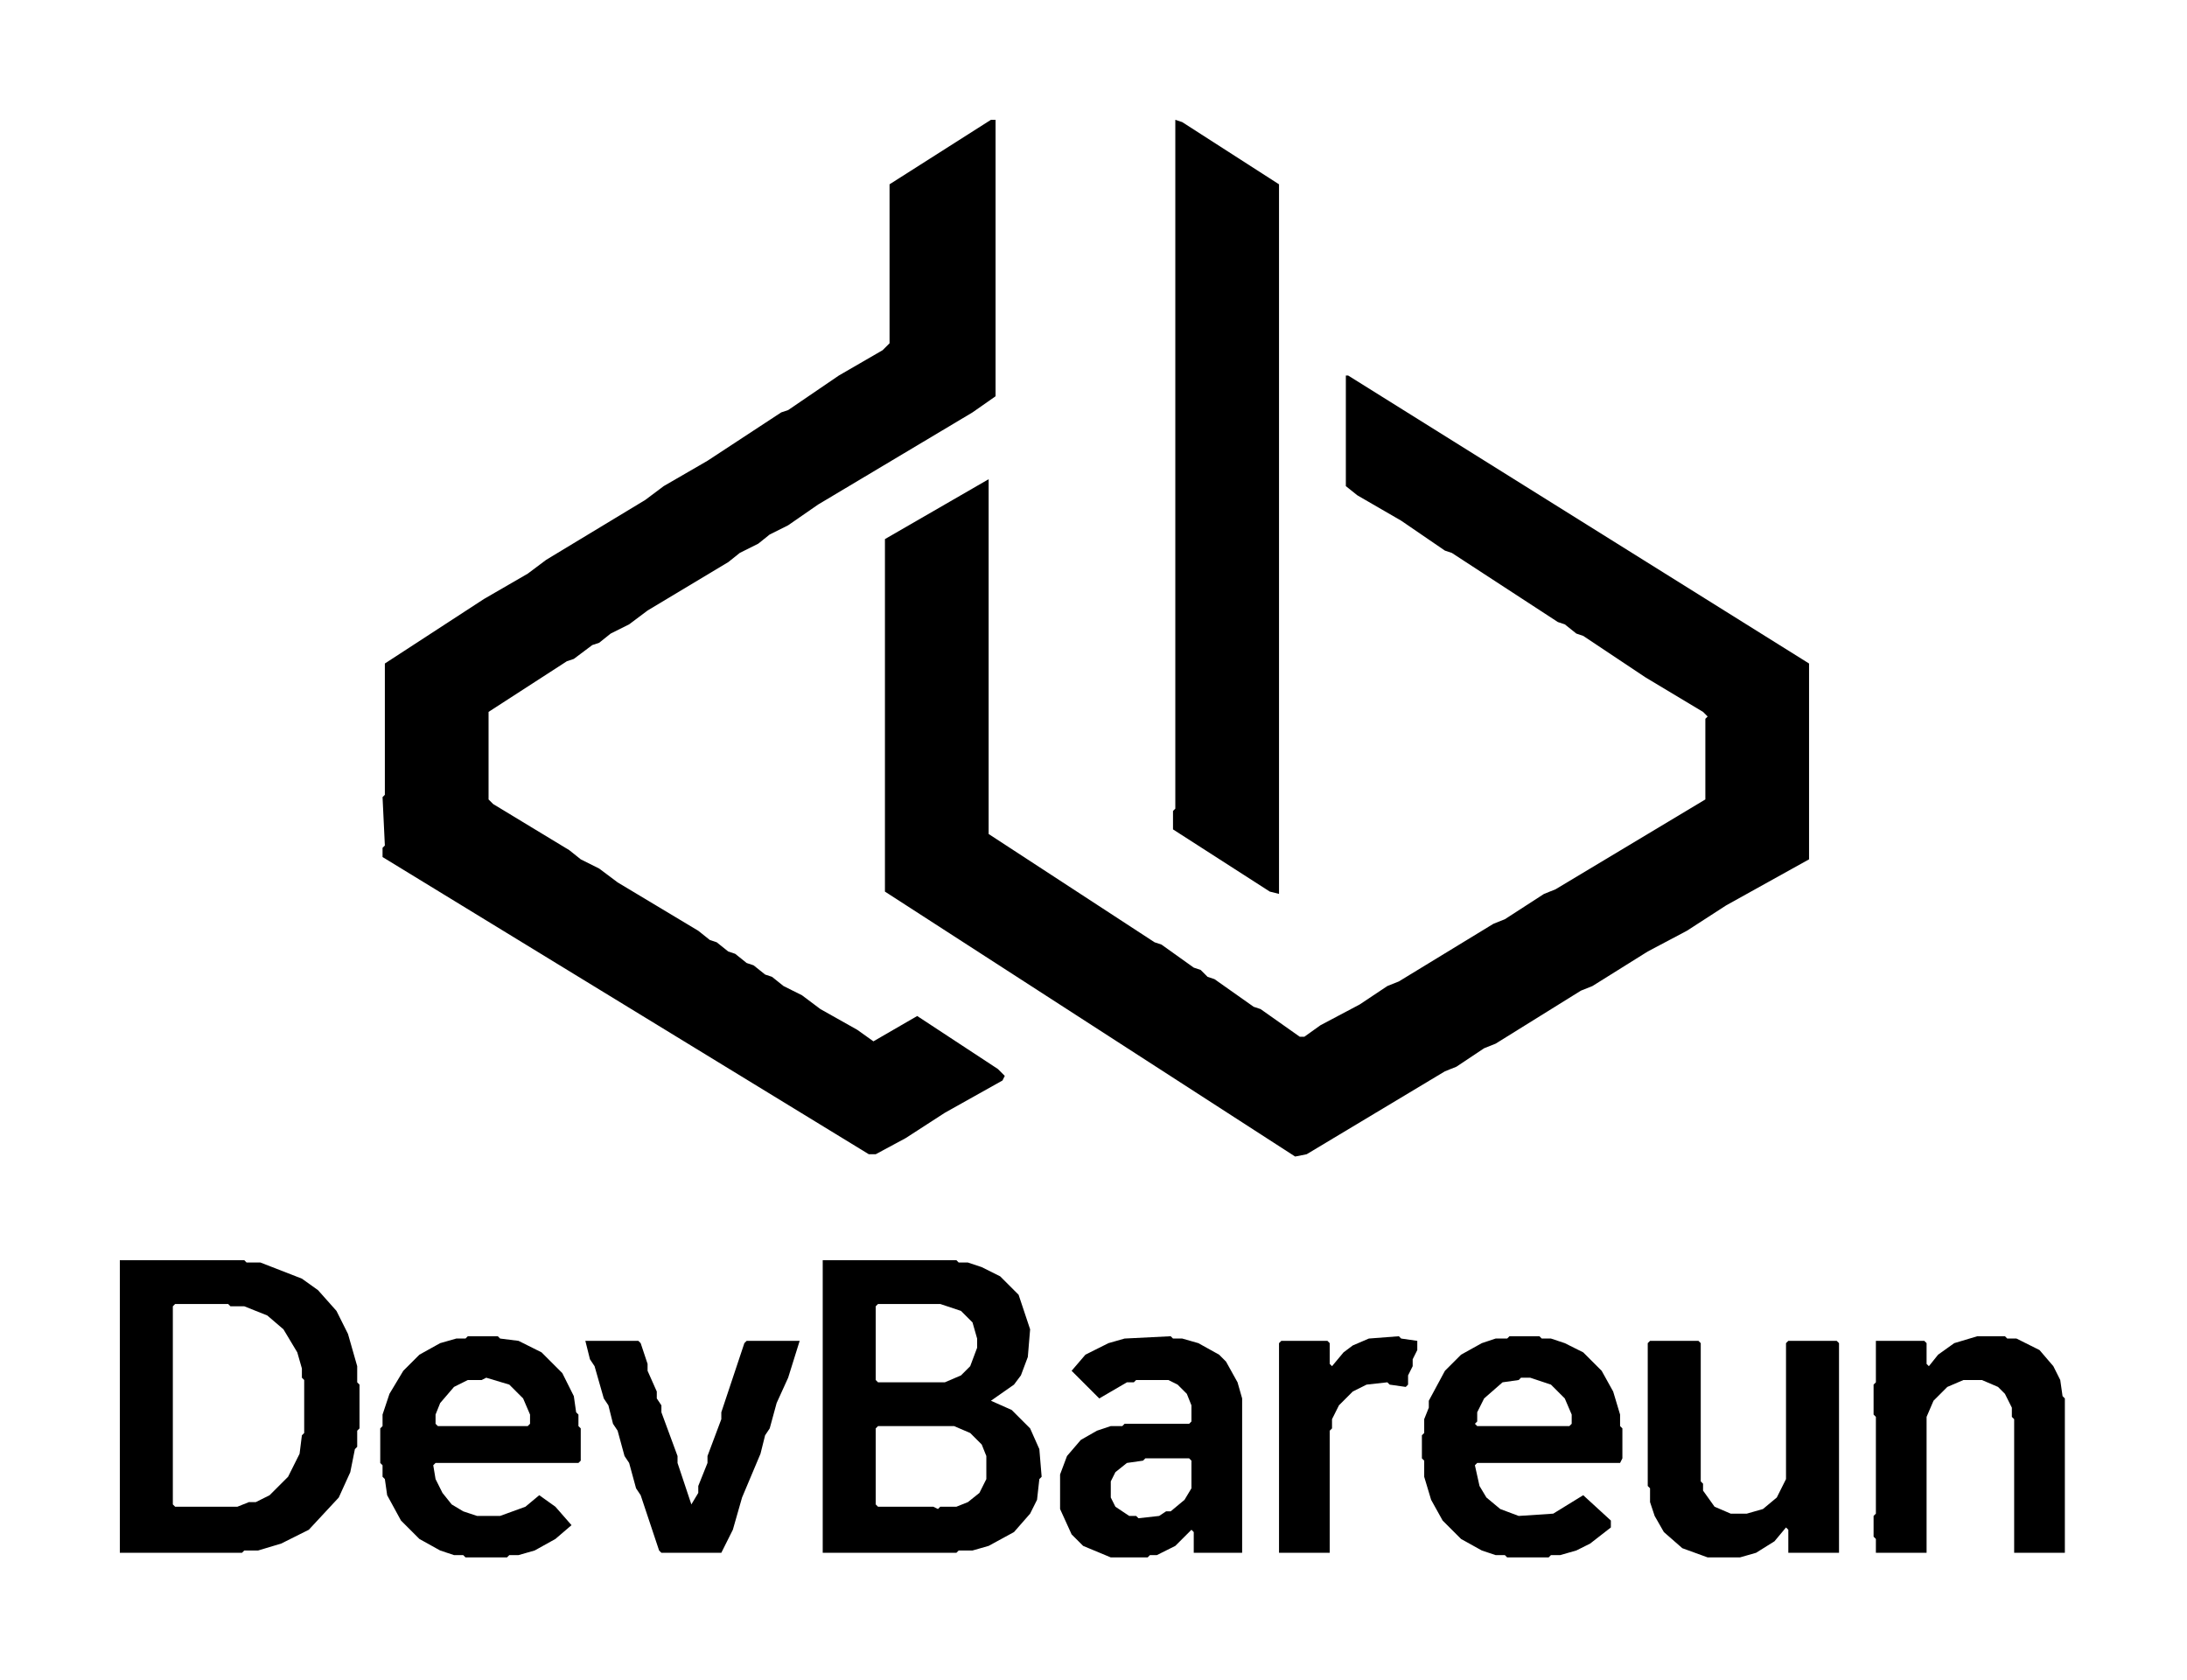
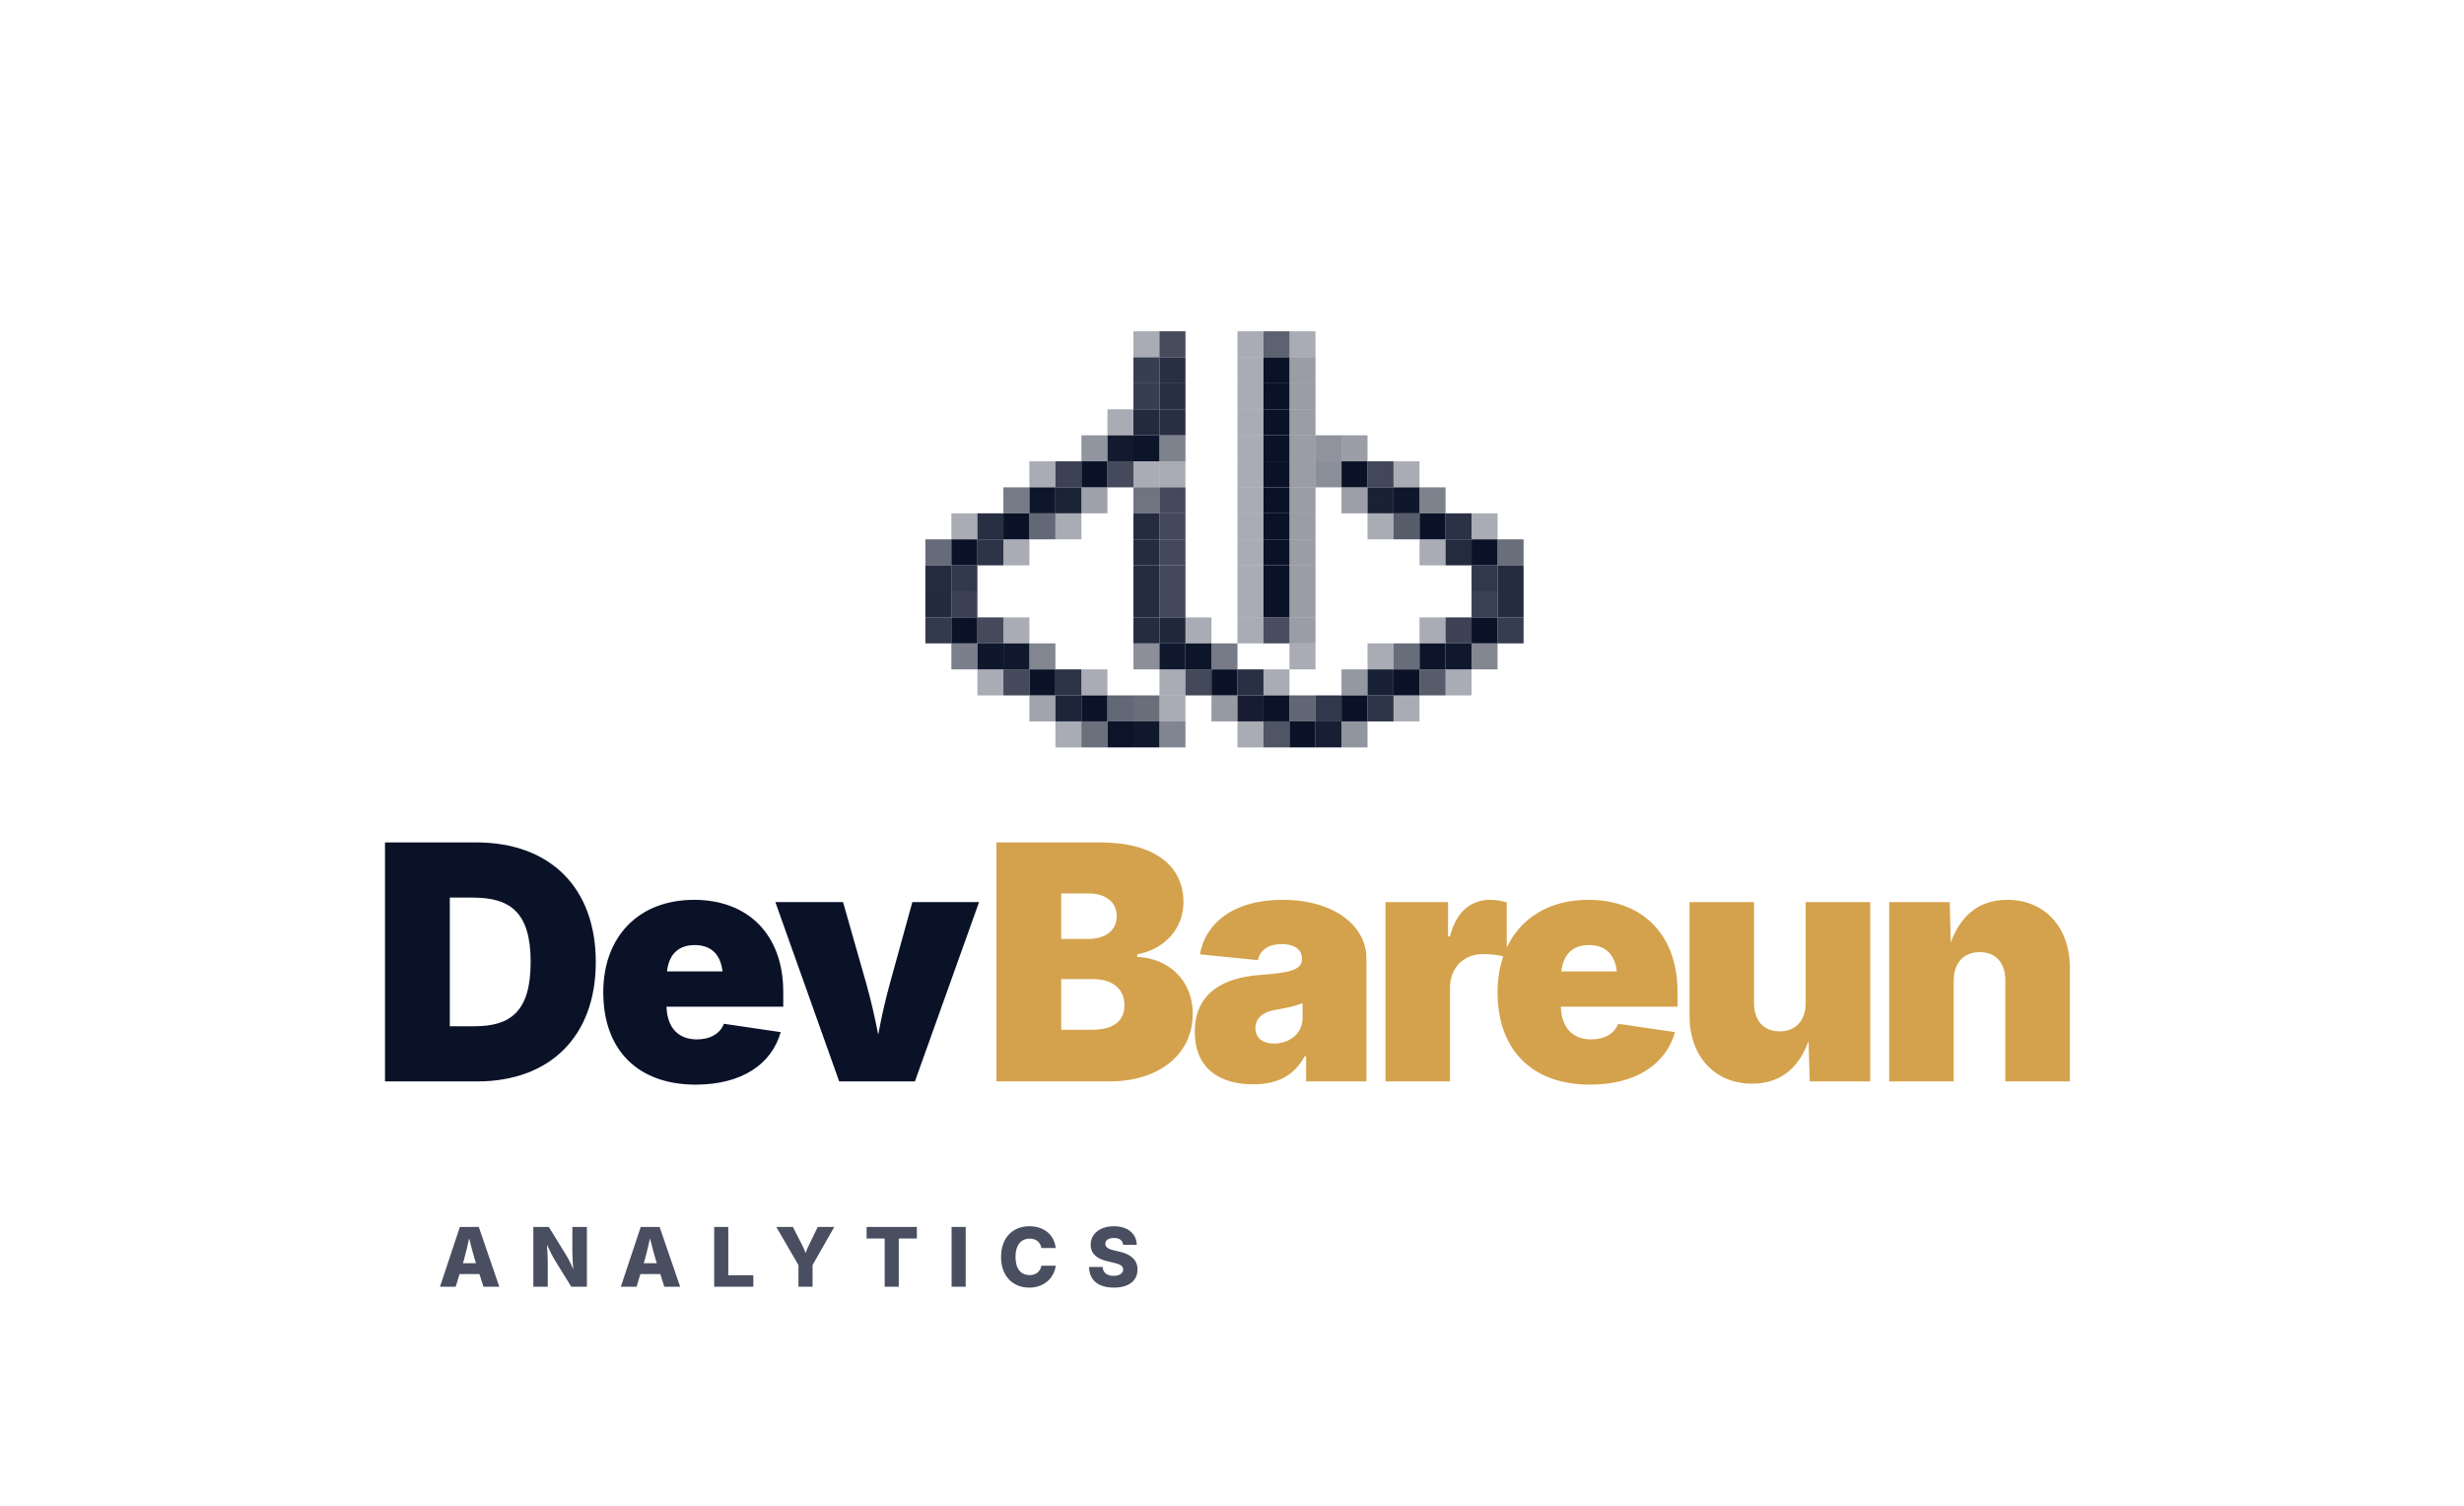
- <svg xmlns="http://www.w3.org/2000/svg" width="949" height="729" viewBox="0 0 949 729" role="img" aria-labelledby="title">
-   <g transform="translate(52 52)">
-     <path d="M 664.0 530.0 L 663.0 531.0 L 663.0 593.0 L 664.0 594.0 L 664.0 600.0 L 666.0 606.0 L 670.0 613.0 L 678.0 620.0 L 689.0 624.0 L 703.0 624.0 L 710.0 622.0 L 718.0 617.0 L 723.0 611.0 L 724.0 612.0 L 724.0 622.0 L 746.0 622.0 L 746.0 531.0 L 745.0 530.0 L 724.0 530.0 L 723.0 531.0 L 723.0 590.0 L 719.0 598.0 L 713.0 603.0 L 706.0 605.0 L 699.0 605.0 L 692.0 602.0 L 687.0 595.0 L 687.0 592.0 L 686.0 591.0 L 686.0 531.0 L 685.0 530.0 Z M 202.0 530.0 L 204.0 538.0 L 206.0 541.0 L 210.0 555.0 L 212.0 558.0 L 214.0 566.0 L 216.0 569.0 L 219.0 580.0 L 221.0 583.0 L 224.0 594.0 L 226.0 597.0 L 234.0 621.0 L 235.0 622.0 L 261.0 622.0 L 266.0 612.0 L 270.0 598.0 L 278.0 579.0 L 280.0 571.0 L 282.0 568.0 L 285.0 557.0 L 290.0 546.0 L 295.0 530.0 L 272.0 530.0 L 271.0 531.0 L 261.0 561.0 L 261.0 564.0 L 255.0 580.0 L 255.0 583.0 L 251.0 593.0 L 251.0 596.0 L 248.0 601.0 L 242.0 583.0 L 242.0 580.0 L 235.0 561.0 L 235.0 558.0 L 233.0 555.0 L 233.0 552.0 L 229.0 543.0 L 229.0 540.0 L 226.0 531.0 L 225.0 530.0 Z M 833.0 534.0 L 823.0 529.0 L 819.0 529.0 L 818.0 528.0 L 806.0 528.0 L 796.0 531.0 L 789.0 536.0 L 785.0 541.0 L 784.0 540.0 L 784.0 531.0 L 783.0 530.0 L 762.0 530.0 L 762.0 548.0 L 761.0 549.0 L 761.0 562.0 L 762.0 563.0 L 762.0 605.0 L 761.0 606.0 L 761.0 615.0 L 762.0 616.0 L 762.0 622.0 L 784.0 622.0 L 784.0 563.0 L 787.0 556.0 L 793.0 550.0 L 800.0 547.0 L 808.0 547.0 L 815.0 550.0 L 818.0 553.0 L 821.0 559.0 L 821.0 563.0 L 822.0 564.0 L 822.0 622.0 L 844.0 622.0 L 844.0 555.0 L 843.0 554.0 L 842.0 547.0 L 839.0 541.0 Z M 591.0 531.0 L 582.0 536.0 L 575.0 543.0 L 568.0 556.0 L 568.0 559.0 L 566.0 564.0 L 566.0 570.0 L 565.0 571.0 L 565.0 581.0 L 566.0 582.0 L 566.0 589.0 L 569.0 599.0 L 574.0 608.0 L 582.0 616.0 L 591.0 621.0 L 597.0 623.0 L 601.0 623.0 L 602.0 624.0 L 620.0 624.0 L 621.0 623.0 L 625.0 623.0 L 632.0 621.0 L 638.0 618.0 L 647.0 611.0 L 647.0 608.0 L 635.0 597.0 L 622.0 605.0 L 607.0 606.0 L 599.0 603.0 L 593.0 598.0 L 590.0 593.0 L 588.0 584.0 L 589.0 583.0 L 651.0 583.0 L 652.0 581.0 L 652.0 568.0 L 651.0 567.0 L 651.0 562.0 L 648.0 552.0 L 643.0 543.0 L 635.0 535.0 L 627.0 531.0 L 621.0 529.0 L 617.0 529.0 L 616.0 528.0 L 603.0 528.0 L 602.0 529.0 L 597.0 529.0 Z M 588.0 566.0 L 589.0 565.0 L 589.0 561.0 L 592.0 555.0 L 600.0 548.0 L 607.0 547.0 L 608.0 546.0 L 612.0 546.0 L 621.0 549.0 L 627.0 555.0 L 630.0 562.0 L 630.0 566.0 L 629.0 567.0 L 589.0 567.0 Z M 563.0 530.0 L 556.0 529.0 L 555.0 528.0 L 542.0 529.0 L 535.0 532.0 L 531.0 535.0 L 526.0 541.0 L 525.0 540.0 L 525.0 531.0 L 524.0 530.0 L 504.0 530.0 L 503.0 531.0 L 503.0 622.0 L 525.0 622.0 L 525.0 569.0 L 526.0 568.0 L 526.0 564.0 L 529.0 558.0 L 535.0 552.0 L 541.0 549.0 L 550.0 548.0 L 551.0 549.0 L 558.0 550.0 L 559.0 549.0 L 559.0 545.0 L 561.0 541.0 L 561.0 538.0 L 563.0 534.0 Z M 419.0 536.0 L 413.0 543.0 L 425.0 555.0 L 437.0 548.0 L 440.0 548.0 L 441.0 547.0 L 455.0 547.0 L 459.0 549.0 L 463.0 553.0 L 465.0 558.0 L 465.0 565.0 L 464.0 566.0 L 436.0 566.0 L 435.0 567.0 L 430.0 567.0 L 424.0 569.0 L 417.0 573.0 L 411.0 580.0 L 408.0 588.0 L 408.0 603.0 L 413.0 614.0 L 418.0 619.0 L 430.0 624.0 L 446.0 624.0 L 447.0 623.0 L 450.0 623.0 L 458.0 619.0 L 465.0 612.0 L 466.0 613.0 L 466.0 622.0 L 487.0 622.0 L 487.0 555.0 L 485.0 548.0 L 480.0 539.0 L 477.0 536.0 L 468.0 531.0 L 461.0 529.0 L 457.0 529.0 L 456.0 528.0 L 436.0 529.0 L 429.0 531.0 Z M 464.0 581.0 L 465.0 582.0 L 465.0 594.0 L 462.0 599.0 L 456.0 604.0 L 454.0 604.0 L 451.0 606.0 L 442.0 607.0 L 441.0 606.0 L 438.0 606.0 L 432.0 602.0 L 430.0 598.0 L 430.0 591.0 L 432.0 587.0 L 437.0 583.0 L 444.0 582.0 L 445.0 581.0 Z M 139.0 531.0 L 130.0 536.0 L 123.0 543.0 L 117.0 553.0 L 114.0 562.0 L 114.0 567.0 L 113.0 568.0 L 113.0 583.0 L 114.0 584.0 L 114.0 589.0 L 115.0 590.0 L 116.0 597.0 L 122.0 608.0 L 130.0 616.0 L 139.0 621.0 L 145.0 623.0 L 149.0 623.0 L 150.0 624.0 L 168.0 624.0 L 169.0 623.0 L 173.0 623.0 L 180.0 621.0 L 189.0 616.0 L 196.0 610.0 L 189.0 602.0 L 182.0 597.0 L 176.0 602.0 L 165.0 606.0 L 155.0 606.0 L 149.0 604.0 L 144.0 601.0 L 140.0 596.0 L 137.0 590.0 L 136.0 584.0 L 137.0 583.0 L 199.0 583.0 L 200.0 582.0 L 200.0 568.0 L 199.0 567.0 L 199.0 562.0 L 198.0 561.0 L 197.0 554.0 L 192.0 544.0 L 183.0 535.0 L 173.0 530.0 L 165.0 529.0 L 164.0 528.0 L 151.0 528.0 L 150.0 529.0 L 146.0 529.0 Z M 137.0 562.0 L 139.0 557.0 L 145.0 550.0 L 151.0 547.0 L 157.0 547.0 L 159.0 546.0 L 169.0 549.0 L 175.0 555.0 L 178.0 562.0 L 178.0 566.0 L 177.0 567.0 L 138.0 567.0 L 137.0 566.0 Z M 305.0 495.0 L 305.0 622.0 L 363.0 622.0 L 364.0 621.0 L 370.0 621.0 L 377.0 619.0 L 388.0 613.0 L 395.0 605.0 L 398.0 599.0 L 399.0 590.0 L 400.0 589.0 L 399.0 577.0 L 395.0 568.0 L 387.0 560.0 L 378.0 556.0 L 388.0 549.0 L 391.0 545.0 L 394.0 537.0 L 395.0 525.0 L 390.0 510.0 L 382.0 502.0 L 374.0 498.0 L 368.0 496.0 L 364.0 496.0 L 363.0 495.0 Z M 328.0 568.0 L 329.0 567.0 L 362.0 567.0 L 369.0 570.0 L 374.0 575.0 L 376.0 580.0 L 376.0 590.0 L 373.0 596.0 L 368.0 600.0 L 363.0 602.0 L 356.0 602.0 L 355.0 603.0 L 353.0 602.0 L 329.0 602.0 L 328.0 601.0 Z M 328.0 515.0 L 329.0 514.0 L 356.0 514.0 L 365.0 517.0 L 370.0 522.0 L 372.0 529.0 L 372.0 533.0 L 369.0 541.0 L 365.0 545.0 L 358.0 548.0 L 329.0 548.0 L 328.0 547.0 Z M 0.0 495.0 L 0.0 622.0 L 53.0 622.0 L 54.0 621.0 L 60.0 621.0 L 70.0 618.0 L 82.0 612.0 L 95.0 598.0 L 100.0 587.0 L 102.0 577.0 L 103.0 576.0 L 103.0 569.0 L 104.0 568.0 L 104.0 549.0 L 103.0 548.0 L 103.0 541.0 L 99.0 527.0 L 94.0 517.0 L 86.0 508.0 L 79.0 503.0 L 61.0 496.0 L 55.0 496.0 L 54.0 495.0 Z M 24.0 514.0 L 47.0 514.0 L 48.0 515.0 L 54.0 515.0 L 64.0 519.0 L 71.0 525.0 L 77.0 535.0 L 79.0 542.0 L 79.0 546.0 L 80.0 547.0 L 80.0 570.0 L 79.0 571.0 L 78.0 579.0 L 73.0 589.0 L 65.0 597.0 L 59.0 600.0 L 56.0 600.0 L 51.0 602.0 L 24.0 602.0 L 23.0 601.0 L 23.0 515.0 Z M 533.0 111.0 L 532.0 111.0 L 532.0 159.0 L 537.0 163.0 L 556.0 174.0 L 575.0 187.0 L 578.0 188.0 L 624.0 218.0 L 627.0 219.0 L 632.0 223.0 L 635.0 224.0 L 662.0 242.0 L 687.0 257.0 L 689.0 259.0 L 688.0 260.0 L 688.0 295.0 L 623.0 334.0 L 618.0 336.0 L 601.0 347.0 L 596.0 349.0 L 555.0 374.0 L 550.0 376.0 L 538.0 384.0 L 521.0 393.0 L 514.0 398.0 L 512.0 398.0 L 495.0 386.0 L 492.0 385.0 L 475.0 373.0 L 472.0 372.0 L 469.0 369.0 L 466.0 368.0 L 452.0 358.0 L 449.0 357.0 L 377.0 310.0 L 377.0 156.0 L 332.0 182.0 L 332.0 335.0 L 510.0 450.0 L 515.0 449.0 L 575.0 413.0 L 580.0 411.0 L 592.0 403.0 L 597.0 401.0 L 634.0 378.0 L 639.0 376.0 L 663.0 361.0 L 680.0 352.0 L 697.0 341.0 L 733.0 321.0 L 733.0 236.0 Z M 458.0 0.0 L 458.0 299.0 L 457.0 300.0 L 457.0 308.0 L 499.0 335.0 L 503.0 336.0 L 503.0 28.0 L 461.0 1.0 Z M 380.0 0.0 L 378.0 0.0 L 334.0 28.0 L 334.0 97.0 L 331.0 100.0 L 312.0 111.0 L 290.0 126.0 L 287.0 127.0 L 255.0 148.0 L 236.0 159.0 L 228.0 165.0 L 185.0 191.0 L 177.0 197.0 L 158.0 208.0 L 115.0 236.0 L 115.0 293.0 L 114.0 294.0 L 115.0 315.0 L 114.0 316.0 L 114.0 320.0 L 325.0 449.0 L 328.0 449.0 L 341.0 442.0 L 358.0 431.0 L 383.0 417.0 L 384.0 415.0 L 381.0 412.0 L 346.0 389.0 L 327.0 400.0 L 320.0 395.0 L 304.0 386.0 L 296.0 380.0 L 288.0 376.0 L 283.0 372.0 L 280.0 371.0 L 275.0 367.0 L 272.0 366.0 L 267.0 362.0 L 264.0 361.0 L 259.0 357.0 L 256.0 356.0 L 251.0 352.0 L 216.0 331.0 L 208.0 325.0 L 200.0 321.0 L 195.0 317.0 L 162.0 297.0 L 160.0 295.0 L 160.0 257.0 L 194.0 235.0 L 197.0 234.0 L 205.0 228.0 L 208.0 227.0 L 213.0 223.0 L 221.0 219.0 L 229.0 213.0 L 264.0 192.0 L 269.0 188.0 L 277.0 184.0 L 282.0 180.0 L 290.0 176.0 L 303.0 167.0 L 370.0 127.0 L 380.0 120.0 Z" fill="#000000" fill-rule="evenodd" />
+ <svg xmlns="http://www.w3.org/2000/svg" width="360" height="220" viewBox="0 0 360 220" role="img" aria-label="DevBareun logo">
+   <style>.brand{font-family:Inter,Segoe UI,Arial,sans-serif;font-size:48px;font-weight:900;letter-spacing:-2px;}.sub{font-family:Inter,Segoe UI,Arial,sans-serif;font-size:12px;font-weight:800;letter-spacing:4px;}</style>
+   <g transform="translate(120 18)">
+     <g transform="translate(0 0) scale(3.8)">
+       <g shape-rendering="geometricPrecision">
+         <rect x="12" y="8" width="1" height="1" fill="#0A1228" opacity="0.350" />
+         <rect x="13" y="8" width="1" height="1" fill="#0A1228" opacity="0.757" />
+         <rect x="16" y="8" width="1" height="1" fill="#0A1228" opacity="0.350" />
+         <rect x="17" y="8" width="1" height="1" fill="#0A1228" opacity="0.663" />
+         <rect x="18" y="8" width="1" height="1" fill="#0A1228" opacity="0.350" />
+         <rect x="12" y="9" width="1" height="1" fill="#0A1228" opacity="0.816" />
+         <rect x="13" y="9" width="1" height="1" fill="#0A1228" opacity="0.878" />
+         <rect x="16" y="9" width="1" height="1" fill="#0A1228" opacity="0.350" />
+         <rect x="17" y="9" width="1" height="1" fill="#0A1228" opacity="1.000" />
+         <rect x="18" y="9" width="1" height="1" fill="#0A1228" opacity="0.412" />
+         <rect x="12" y="10" width="1" height="1" fill="#0A1228" opacity="0.816" />
+         <rect x="13" y="10" width="1" height="1" fill="#0A1228" opacity="0.878" />
+         <rect x="16" y="10" width="1" height="1" fill="#0A1228" opacity="0.350" />
+         <rect x="17" y="10" width="1" height="1" fill="#0A1228" opacity="1.000" />
+         <rect x="18" y="10" width="1" height="1" fill="#0A1228" opacity="0.412" />
+         <rect x="11" y="11" width="1" height="1" fill="#0A1228" opacity="0.350" />
+         <rect x="12" y="11" width="1" height="1" fill="#0A1228" opacity="0.898" />
+         <rect x="13" y="11" width="1" height="1" fill="#0A1228" opacity="0.878" />
+         <rect x="16" y="11" width="1" height="1" fill="#0A1228" opacity="0.350" />
+         <rect x="17" y="11" width="1" height="1" fill="#0A1228" opacity="1.000" />
+         <rect x="18" y="11" width="1" height="1" fill="#0A1228" opacity="0.412" />
+         <rect x="10" y="12" width="1" height="1" fill="#0A1228" opacity="0.447" />
+         <rect x="11" y="12" width="1" height="1" fill="#0A1228" opacity="0.961" />
+         <rect x="12" y="12" width="1" height="1" fill="#0A1228" opacity="0.988" />
+         <rect x="13" y="12" width="1" height="1" fill="#0A1228" opacity="0.529" />
+         <rect x="16" y="12" width="1" height="1" fill="#0A1228" opacity="0.350" />
+         <rect x="17" y="12" width="1" height="1" fill="#0A1228" opacity="1.000" />
+         <rect x="18" y="12" width="1" height="1" fill="#0A1228" opacity="0.412" />
+         <rect x="19" y="12" width="1" height="1" fill="#0A1228" opacity="0.455" />
+         <rect x="20" y="12" width="1" height="1" fill="#0A1228" opacity="0.408" />
+         <rect x="8" y="13" width="1" height="1" fill="#0A1228" opacity="0.350" />
+         <rect x="9" y="13" width="1" height="1" fill="#0A1228" opacity="0.796" />
+         <rect x="10" y="13" width="1" height="1" fill="#0A1228" opacity="1.000" />
+         <rect x="11" y="13" width="1" height="1" fill="#0A1228" opacity="0.765" />
+         <rect x="12" y="13" width="1" height="1" fill="#0A1228" opacity="0.350" />
+         <rect x="13" y="13" width="1" height="1" fill="#0A1228" opacity="0.350" />
+         <rect x="16" y="13" width="1" height="1" fill="#0A1228" opacity="0.350" />
+         <rect x="17" y="13" width="1" height="1" fill="#0A1228" opacity="1.000" />
+         <rect x="18" y="13" width="1" height="1" fill="#0A1228" opacity="0.412" />
+         <rect x="19" y="13" width="1" height="1" fill="#0A1228" opacity="0.478" />
+         <rect x="20" y="13" width="1" height="1" fill="#0A1228" opacity="1.000" />
+         <rect x="21" y="13" width="1" height="1" fill="#0A1228" opacity="0.773" />
+         <rect x="22" y="13" width="1" height="1" fill="#0A1228" opacity="0.350" />
+         <rect x="7" y="14" width="1" height="1" fill="#0A1228" opacity="0.557" />
+         <rect x="8" y="14" width="1" height="1" fill="#0A1228" opacity="0.984" />
+         <rect x="9" y="14" width="1" height="1" fill="#0A1228" opacity="0.929" />
+         <rect x="10" y="14" width="1" height="1" fill="#0A1228" opacity="0.396" />
+         <rect x="12" y="14" width="1" height="1" fill="#0A1228" opacity="0.588" />
+         <rect x="13" y="14" width="1" height="1" fill="#0A1228" opacity="0.765" />
+         <rect x="16" y="14" width="1" height="1" fill="#0A1228" opacity="0.350" />
+         <rect x="17" y="14" width="1" height="1" fill="#0A1228" opacity="1.000" />
+         <rect x="18" y="14" width="1" height="1" fill="#0A1228" opacity="0.412" />
+         <rect x="20" y="14" width="1" height="1" fill="#0A1228" opacity="0.404" />
+         <rect x="21" y="14" width="1" height="1" fill="#0A1228" opacity="0.937" />
+         <rect x="22" y="14" width="1" height="1" fill="#0A1228" opacity="0.980" />
+         <rect x="23" y="14" width="1" height="1" fill="#0A1228" opacity="0.529" />
+         <rect x="5" y="15" width="1" height="1" fill="#0A1228" opacity="0.350" />
+         <rect x="6" y="15" width="1" height="1" fill="#0A1228" opacity="0.878" />
+         <rect x="7" y="15" width="1" height="1" fill="#0A1228" opacity="1.000" />
+         <rect x="8" y="15" width="1" height="1" fill="#0A1228" opacity="0.635" />
+         <rect x="9" y="15" width="1" height="1" fill="#0A1228" opacity="0.350" />
+         <rect x="12" y="15" width="1" height="1" fill="#0A1228" opacity="0.890" />
+         <rect x="13" y="15" width="1" height="1" fill="#0A1228" opacity="0.769" />
+         <rect x="16" y="15" width="1" height="1" fill="#0A1228" opacity="0.350" />
+         <rect x="17" y="15" width="1" height="1" fill="#0A1228" opacity="1.000" />
+         <rect x="18" y="15" width="1" height="1" fill="#0A1228" opacity="0.412" />
+         <rect x="21" y="15" width="1" height="1" fill="#0A1228" opacity="0.350" />
+         <rect x="22" y="15" width="1" height="1" fill="#0A1228" opacity="0.682" />
+         <rect x="23" y="15" width="1" height="1" fill="#0A1228" opacity="1.000" />
+         <rect x="24" y="15" width="1" height="1" fill="#0A1228" opacity="0.867" />
+         <rect x="25" y="15" width="1" height="1" fill="#0A1228" opacity="0.350" />
+         <rect x="4" y="16" width="1" height="1" fill="#0A1228" opacity="0.624" />
+         <rect x="5" y="16" width="1" height="1" fill="#0A1228" opacity="1.000" />
+         <rect x="6" y="16" width="1" height="1" fill="#0A1228" opacity="0.855" />
+         <rect x="7" y="16" width="1" height="1" fill="#0A1228" opacity="0.350" />
+         <rect x="12" y="16" width="1" height="1" fill="#0A1228" opacity="0.890" />
+         <rect x="13" y="16" width="1" height="1" fill="#0A1228" opacity="0.769" />
+         <rect x="16" y="16" width="1" height="1" fill="#0A1228" opacity="0.350" />
+         <rect x="17" y="16" width="1" height="1" fill="#0A1228" opacity="1.000" />
+         <rect x="18" y="16" width="1" height="1" fill="#0A1228" opacity="0.412" />
+         <rect x="23" y="16" width="1" height="1" fill="#0A1228" opacity="0.350" />
+         <rect x="24" y="16" width="1" height="1" fill="#0A1228" opacity="0.894" />
+         <rect x="25" y="16" width="1" height="1" fill="#0A1228" opacity="1.000" />
+         <rect x="26" y="16" width="1" height="1" fill="#0A1228" opacity="0.612" />
+         <rect x="4" y="17" width="1" height="1" fill="#0A1228" opacity="0.890" />
+         <rect x="5" y="17" width="1" height="1" fill="#0A1228" opacity="0.835" />
+         <rect x="12" y="17" width="1" height="1" fill="#0A1228" opacity="0.890" />
+         <rect x="13" y="17" width="1" height="1" fill="#0A1228" opacity="0.769" />
+         <rect x="16" y="17" width="1" height="1" fill="#0A1228" opacity="0.350" />
+         <rect x="17" y="17" width="1" height="1" fill="#0A1228" opacity="1.000" />
+         <rect x="18" y="17" width="1" height="1" fill="#0A1228" opacity="0.412" />
+         <rect x="25" y="17" width="1" height="1" fill="#0A1228" opacity="0.839" />
+         <rect x="26" y="17" width="1" height="1" fill="#0A1228" opacity="0.890" />
+         <rect x="4" y="18" width="1" height="1" fill="#0A1228" opacity="0.898" />
+         <rect x="5" y="18" width="1" height="1" fill="#0A1228" opacity="0.800" />
+         <rect x="12" y="18" width="1" height="1" fill="#0A1228" opacity="0.890" />
+         <rect x="13" y="18" width="1" height="1" fill="#0A1228" opacity="0.769" />
+         <rect x="16" y="18" width="1" height="1" fill="#0A1228" opacity="0.350" />
+         <rect x="17" y="18" width="1" height="1" fill="#0A1228" opacity="1.000" />
+         <rect x="18" y="18" width="1" height="1" fill="#0A1228" opacity="0.412" />
+         <rect x="25" y="18" width="1" height="1" fill="#0A1228" opacity="0.808" />
+         <rect x="26" y="18" width="1" height="1" fill="#0A1228" opacity="0.890" />
+         <rect x="4" y="19" width="1" height="1" fill="#0A1228" opacity="0.831" />
+         <rect x="5" y="19" width="1" height="1" fill="#0A1228" opacity="1.000" />
+         <rect x="6" y="19" width="1" height="1" fill="#0A1228" opacity="0.761" />
+         <rect x="7" y="19" width="1" height="1" fill="#0A1228" opacity="0.350" />
+         <rect x="12" y="19" width="1" height="1" fill="#0A1228" opacity="0.890" />
+         <rect x="13" y="19" width="1" height="1" fill="#0A1228" opacity="0.910" />
+         <rect x="14" y="19" width="1" height="1" fill="#0A1228" opacity="0.350" />
+         <rect x="16" y="19" width="1" height="1" fill="#0A1228" opacity="0.350" />
+         <rect x="17" y="19" width="1" height="1" fill="#0A1228" opacity="0.745" />
+         <rect x="18" y="19" width="1" height="1" fill="#0A1228" opacity="0.412" />
+         <rect x="23" y="19" width="1" height="1" fill="#0A1228" opacity="0.350" />
+         <rect x="24" y="19" width="1" height="1" fill="#0A1228" opacity="0.792" />
+         <rect x="25" y="19" width="1" height="1" fill="#0A1228" opacity="1.000" />
+         <rect x="26" y="19" width="1" height="1" fill="#0A1228" opacity="0.820" />
+         <rect x="5" y="20" width="1" height="1" fill="#0A1228" opacity="0.541" />
+         <rect x="6" y="20" width="1" height="1" fill="#0A1228" opacity="0.980" />
+         <rect x="7" y="20" width="1" height="1" fill="#0A1228" opacity="0.973" />
+         <rect x="8" y="20" width="1" height="1" fill="#0A1228" opacity="0.510" />
+         <rect x="12" y="20" width="1" height="1" fill="#0A1228" opacity="0.471" />
+         <rect x="13" y="20" width="1" height="1" fill="#0A1228" opacity="0.973" />
+         <rect x="14" y="20" width="1" height="1" fill="#0A1228" opacity="0.988" />
+         <rect x="15" y="20" width="1" height="1" fill="#0A1228" opacity="0.557" />
+         <rect x="18" y="20" width="1" height="1" fill="#0A1228" opacity="0.350" />
+         <rect x="21" y="20" width="1" height="1" fill="#0A1228" opacity="0.350" />
+         <rect x="22" y="20" width="1" height="1" fill="#0A1228" opacity="0.616" />
+         <rect x="23" y="20" width="1" height="1" fill="#0A1228" opacity="0.992" />
+         <rect x="24" y="20" width="1" height="1" fill="#0A1228" opacity="0.973" />
+         <rect x="25" y="20" width="1" height="1" fill="#0A1228" opacity="0.506" />
+         <rect x="6" y="21" width="1" height="1" fill="#0A1228" opacity="0.350" />
+         <rect x="7" y="21" width="1" height="1" fill="#0A1228" opacity="0.765" />
+         <rect x="8" y="21" width="1" height="1" fill="#0A1228" opacity="1.000" />
+         <rect x="9" y="21" width="1" height="1" fill="#0A1228" opacity="0.855" />
+         <rect x="10" y="21" width="1" height="1" fill="#0A1228" opacity="0.350" />
+         <rect x="13" y="21" width="1" height="1" fill="#0A1228" opacity="0.350" />
+         <rect x="14" y="21" width="1" height="1" fill="#0A1228" opacity="0.773" />
+         <rect x="15" y="21" width="1" height="1" fill="#0A1228" opacity="1.000" />
+         <rect x="16" y="21" width="1" height="1" fill="#0A1228" opacity="0.875" />
+         <rect x="17" y="21" width="1" height="1" fill="#0A1228" opacity="0.350" />
+         <rect x="20" y="21" width="1" height="1" fill="#0A1228" opacity="0.435" />
+         <rect x="21" y="21" width="1" height="1" fill="#0A1228" opacity="0.941" />
+         <rect x="22" y="21" width="1" height="1" fill="#0A1228" opacity="1.000" />
+         <rect x="23" y="21" width="1" height="1" fill="#0A1228" opacity="0.686" />
+         <rect x="24" y="21" width="1" height="1" fill="#0A1228" opacity="0.350" />
+         <rect x="8" y="22" width="1" height="1" fill="#0A1228" opacity="0.384" />
+         <rect x="9" y="22" width="1" height="1" fill="#0A1228" opacity="0.918" />
+         <rect x="10" y="22" width="1" height="1" fill="#0A1228" opacity="0.996" />
+         <rect x="11" y="22" width="1" height="1" fill="#0A1228" opacity="0.643" />
+         <rect x="12" y="22" width="1" height="1" fill="#0A1228" opacity="0.612" />
+         <rect x="13" y="22" width="1" height="1" fill="#0A1228" opacity="0.350" />
+         <rect x="15" y="22" width="1" height="1" fill="#0A1228" opacity="0.427" />
+         <rect x="16" y="22" width="1" height="1" fill="#0A1228" opacity="0.953" />
+         <rect x="17" y="22" width="1" height="1" fill="#0A1228" opacity="0.996" />
+         <rect x="18" y="22" width="1" height="1" fill="#0A1228" opacity="0.647" />
+         <rect x="19" y="22" width="1" height="1" fill="#0A1228" opacity="0.839" />
+         <rect x="20" y="22" width="1" height="1" fill="#0A1228" opacity="1.000" />
+         <rect x="21" y="22" width="1" height="1" fill="#0A1228" opacity="0.851" />
+         <rect x="22" y="22" width="1" height="1" fill="#0A1228" opacity="0.350" />
+         <rect x="9" y="23" width="1" height="1" fill="#0A1228" opacity="0.350" />
+         <rect x="10" y="23" width="1" height="1" fill="#0A1228" opacity="0.604" />
+         <rect x="11" y="23" width="1" height="1" fill="#0A1228" opacity="0.992" />
+         <rect x="12" y="23" width="1" height="1" fill="#0A1228" opacity="0.973" />
+         <rect x="13" y="23" width="1" height="1" fill="#0A1228" opacity="0.514" />
+         <rect x="16" y="23" width="1" height="1" fill="#0A1228" opacity="0.350" />
+         <rect x="17" y="23" width="1" height="1" fill="#0A1228" opacity="0.718" />
+         <rect x="18" y="23" width="1" height="1" fill="#0A1228" opacity="1.000" />
+         <rect x="19" y="23" width="1" height="1" fill="#0A1228" opacity="0.945" />
+         <rect x="20" y="23" width="1" height="1" fill="#0A1228" opacity="0.447" />
+       </g>
+     </g>
  </g>
+   <text x="54" y="158" class="brand" fill="#0A1228">Dev<tspan fill="#D4A24C">Bareun</tspan>
+   </text>
+   <text x="64" y="188" class="sub" fill="#0A1228" opacity="0.74">ANALYTICS</text>
</svg>
